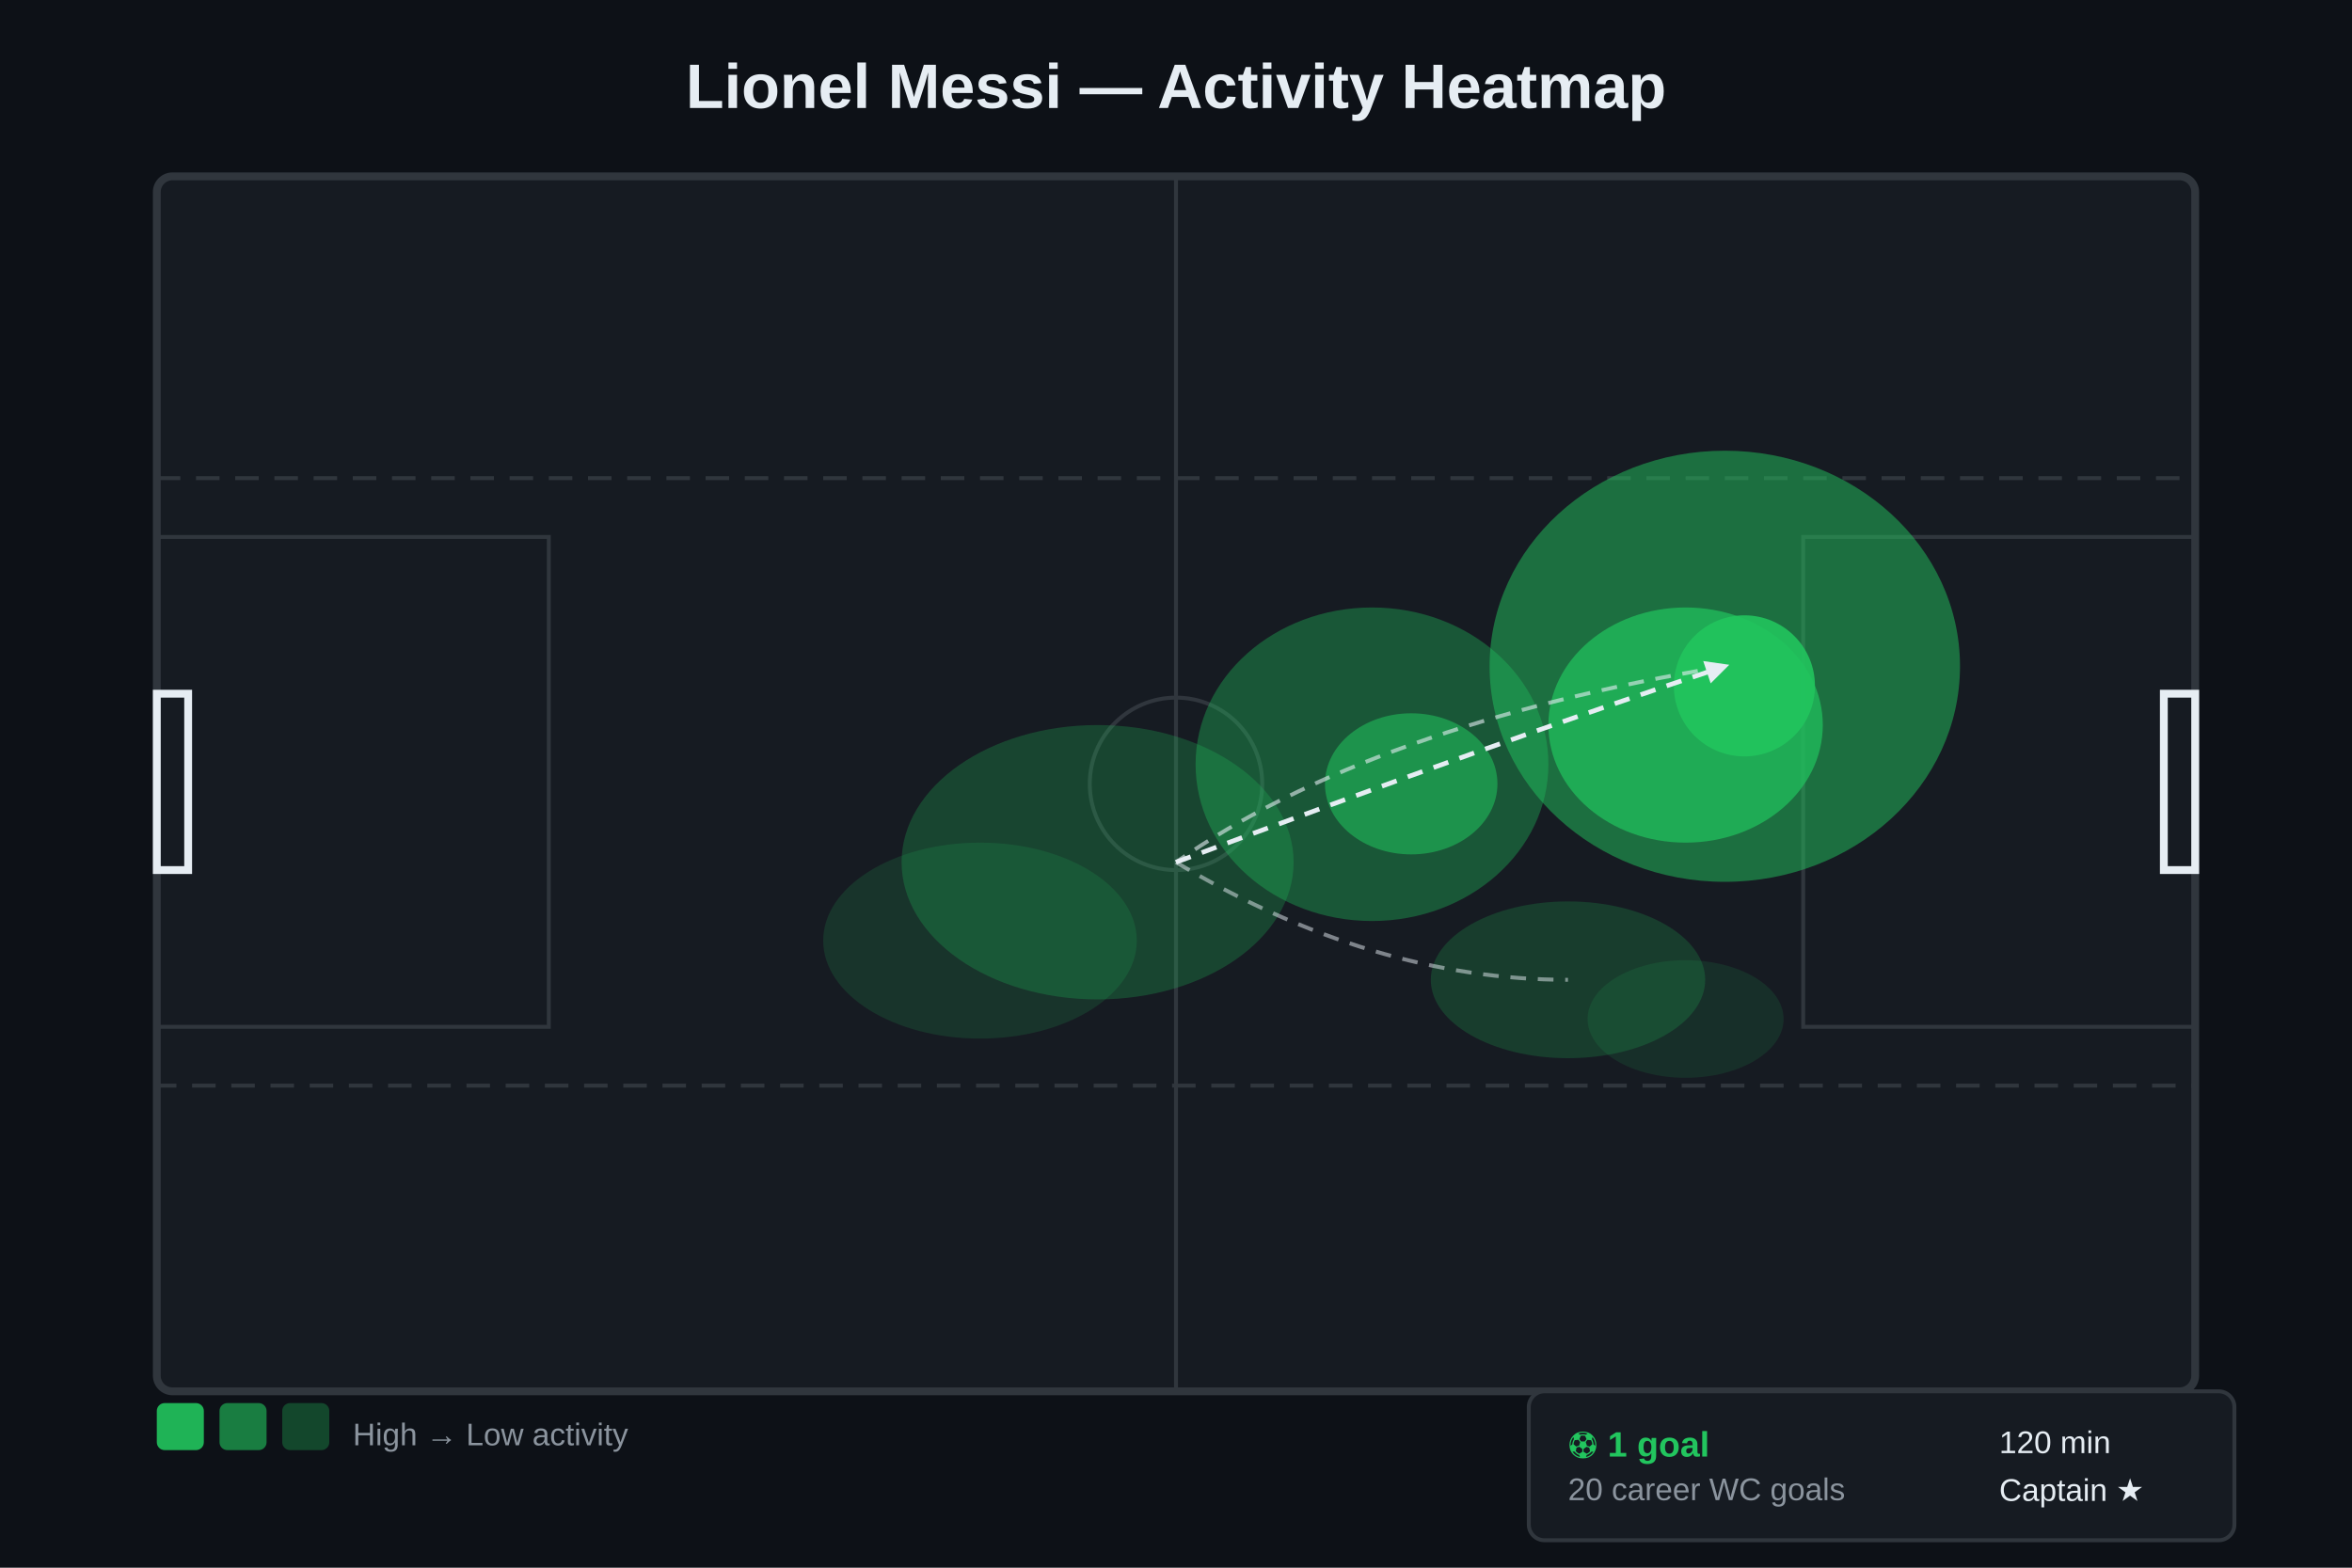
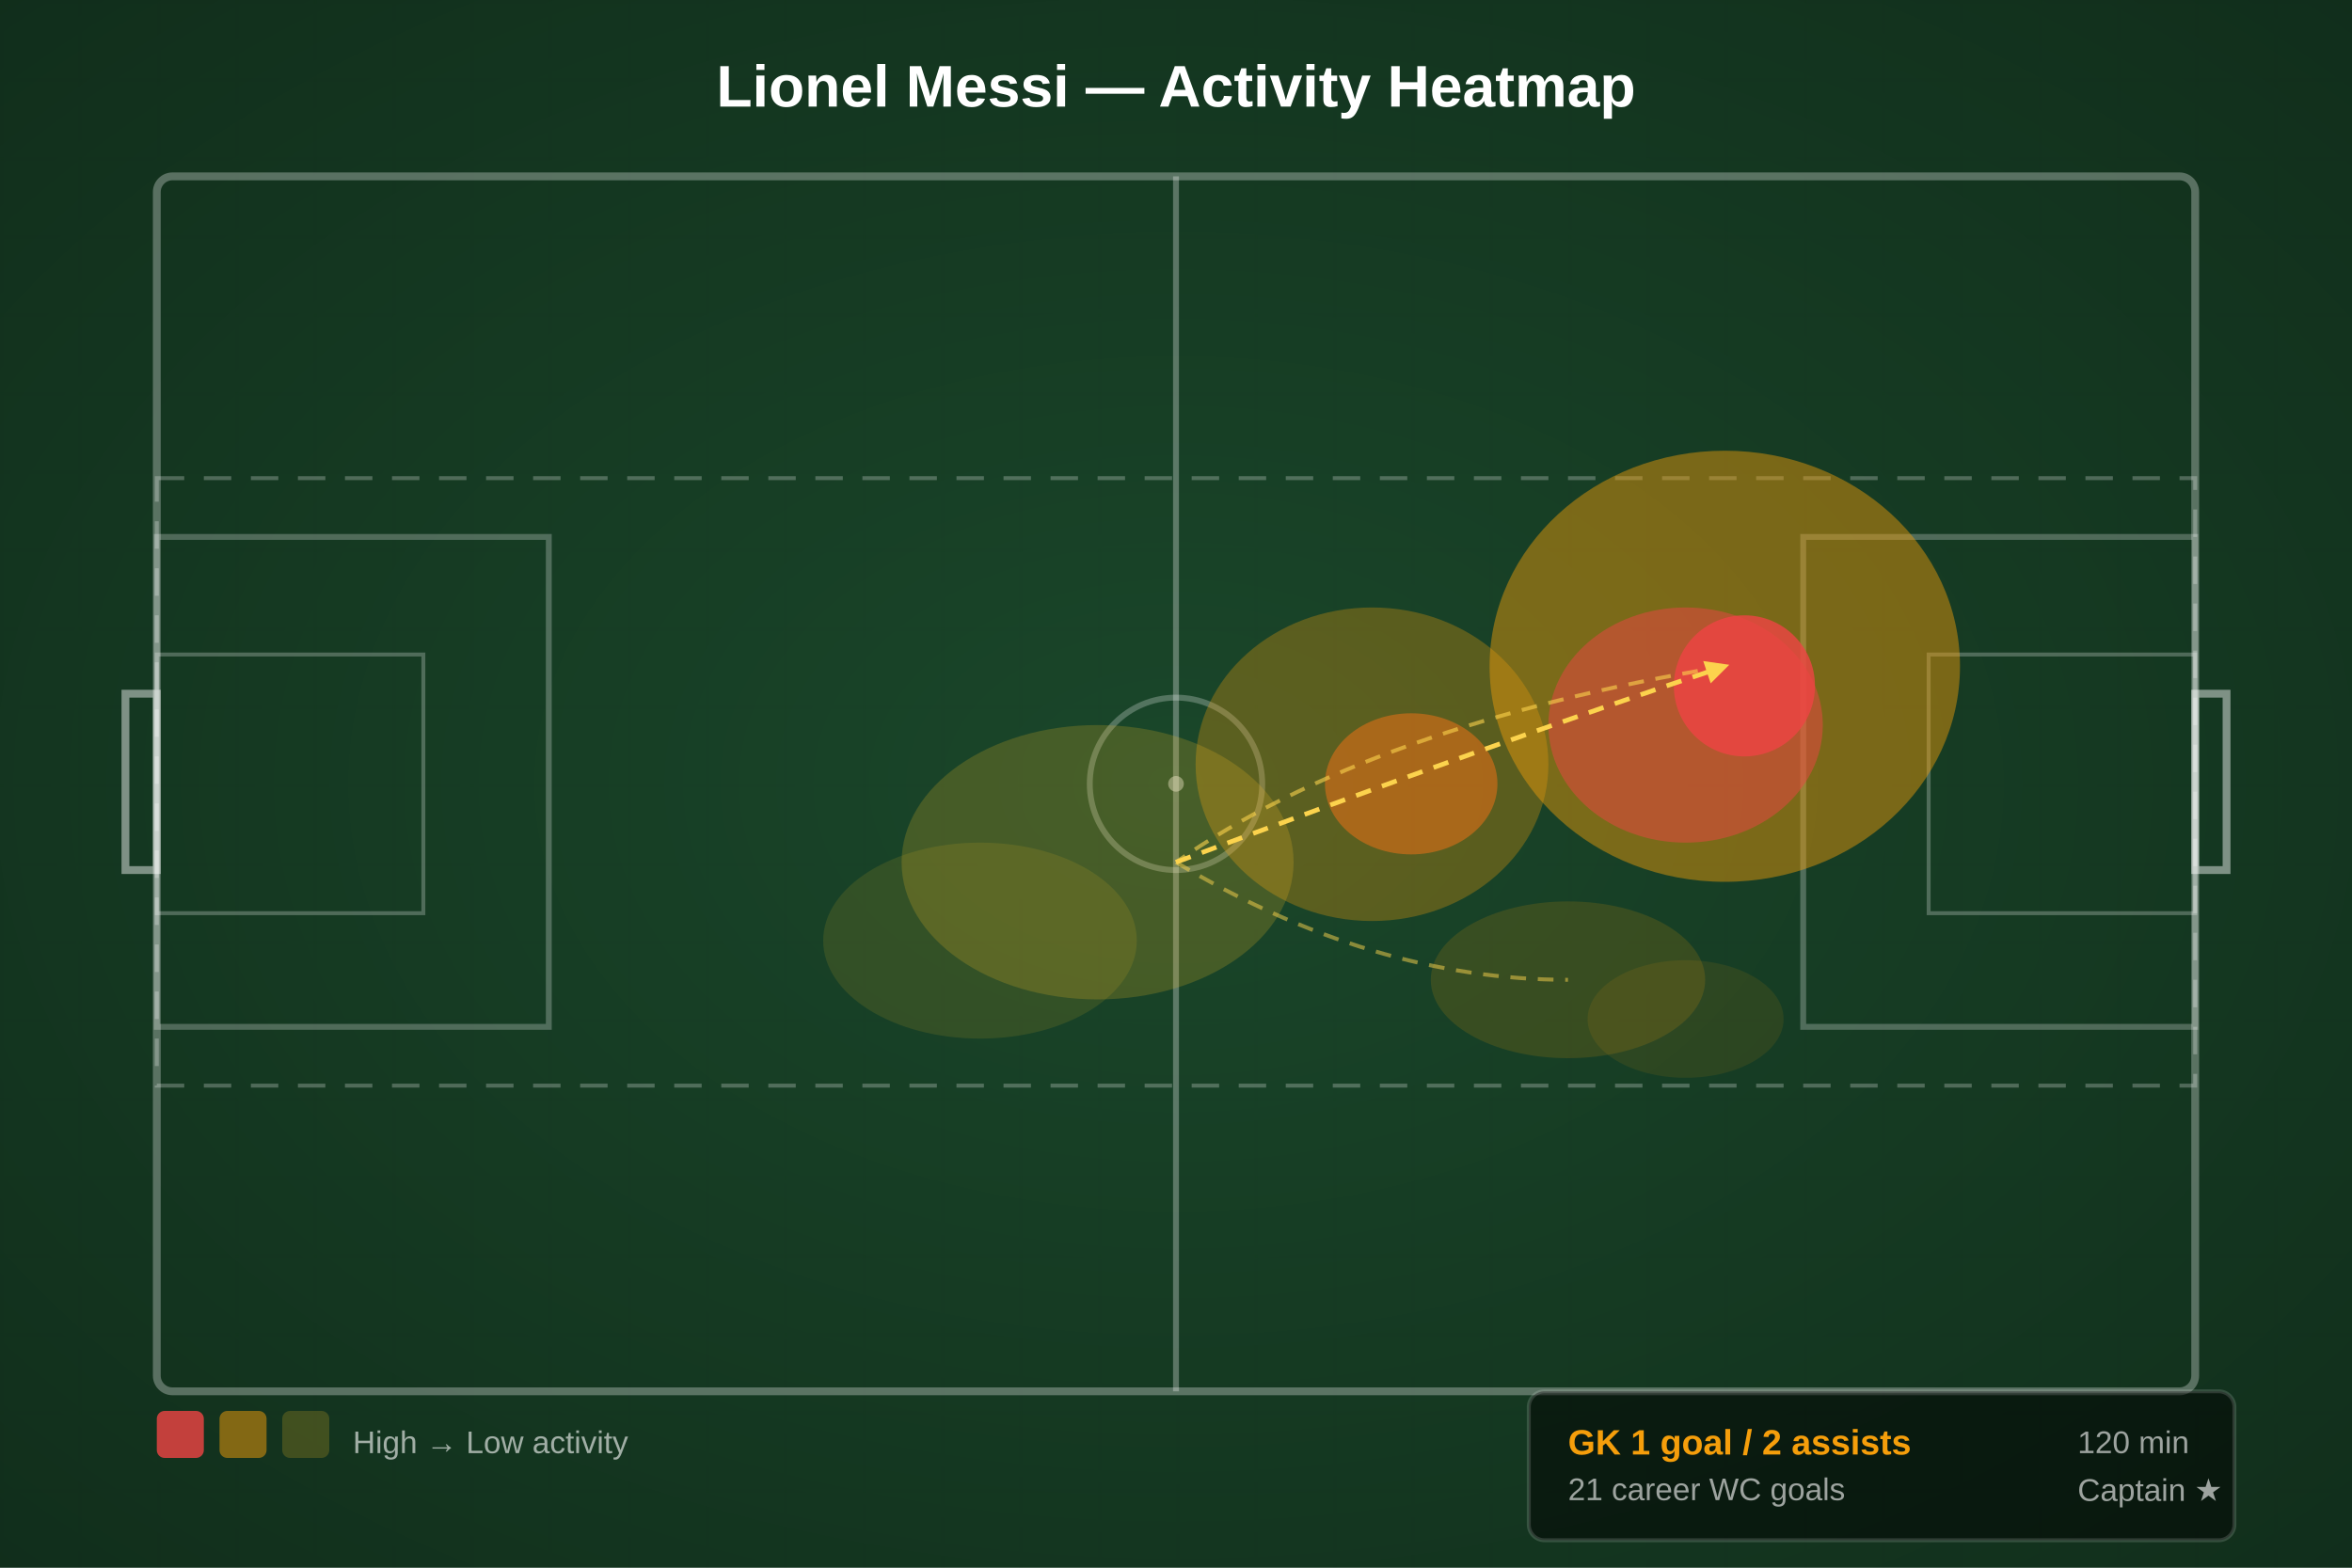
<svg xmlns="http://www.w3.org/2000/svg" viewBox="0 0 600 400">
-   <rect width="600" height="400" fill="#0d1117" />
-   <text x="300" y="22" text-anchor="middle" fill="#e6edf3" font-family="Arial, sans-serif" font-size="16" font-weight="bold">Lionel Messi — Activity Heatmap</text>
-   <rect x="40" y="45" width="520" height="310" fill="#161b22" stroke="#30363d" stroke-width="2" rx="4" />
-   <rect x="40" y="122" width="520" height="155" fill="none" stroke="#30363d" stroke-width="1" stroke-dasharray="6,4" />
-   <line x1="300" y1="45" x2="300" y2="355" stroke="#30363d" stroke-width="1" />
-   <circle cx="300" cy="200" r="22" fill="none" stroke="#30363d" stroke-width="1" />
-   <rect x="40" y="137" width="100" height="125" fill="none" stroke="#30363d" stroke-width="1" />
-   <rect x="460" y="137" width="100" height="125" fill="none" stroke="#30363d" stroke-width="1" />
-   <rect x="40" y="177" width="8" height="45" fill="none" stroke="#e6edf3" stroke-width="2" />
-   <rect x="552" y="177" width="8" height="45" fill="none" stroke="#e6edf3" stroke-width="2" />
-   <ellipse cx="440" cy="170" rx="60" ry="55" fill="#22c55e" fill-opacity="0.5" />
-   <ellipse cx="430" cy="185" rx="35" ry="30" fill="#22c55e" fill-opacity="0.7" />
-   <circle cx="445" cy="175" r="18" fill="#22c55e" fill-opacity="0.9" />
-   <ellipse cx="350" cy="195" rx="45" ry="40" fill="#22c55e" fill-opacity="0.35" />
-   <ellipse cx="360" cy="200" rx="22" ry="18" fill="#22c55e" fill-opacity="0.55" />
-   <ellipse cx="280" cy="220" rx="50" ry="35" fill="#22c55e" fill-opacity="0.25" />
-   <ellipse cx="250" cy="240" rx="40" ry="25" fill="#22c55e" fill-opacity="0.15" />
-   <ellipse cx="400" cy="250" rx="35" ry="20" fill="#22c55e" fill-opacity="0.2" />
-   <ellipse cx="430" cy="260" rx="25" ry="15" fill="#22c55e" fill-opacity="0.12" />
-   <path d="M 300 220 Q 380 190 440 170" fill="none" stroke="#e6edf3" stroke-width="1.2" stroke-dasharray="4,3" marker-end="url(#arrowMov)" />
-   <path d="M 440 170 Q 350 185 300 220" fill="none" stroke="#e6edf3" stroke-width="1" stroke-dasharray="4,3" opacity="0.6" />
-   <path d="M 300 220 Q 350 250 400 250" fill="none" stroke="#e6edf3" stroke-width="1" stroke-dasharray="4,3" opacity="0.5" />
-   <rect x="390" y="355" width="180" height="38" rx="4" fill="#161b22" stroke="#30363d" stroke-width="1" />
-   <text x="400" y="368" fill="#22c55e" font-family="Arial, sans-serif" font-size="9" font-weight="bold">⚽ 1 goal</text>
-   <text x="400" y="380" fill="#8b949e" font-family="Arial, sans-serif" font-size="8">20 career WC goals</text>
-   <text x="510" y="368" fill="#e6edf3" font-family="Arial, sans-serif" font-size="8">120 min</text>
-   <text x="510" y="380" fill="#e6edf3" font-family="Arial, sans-serif" font-size="8">Captain ★</text>
-   <rect x="40" y="358" width="12" height="12" rx="2" fill="#22c55e" fill-opacity="0.9" />
-   <rect x="56" y="358" width="12" height="12" rx="2" fill="#22c55e" fill-opacity="0.6" />
-   <rect x="72" y="358" width="12" height="12" rx="2" fill="#22c55e" fill-opacity="0.3" />
-   <text x="90" y="366" fill="#8b949e" font-family="Arial, sans-serif" font-size="8">High → Low activity</text>
+   <rect width="600" height="400" fill="#1a472a" />
  <defs>
+     <pattern id="pitchPattern" x="0" y="0" width="20" height="20" patternUnits="userSpaceOnUse">
+       <rect width="20" height="20" fill="none" />
+       <rect x="0" y="0" width="1" height="20" fill="#000" opacity="0.08" />
+       <rect x="0" y="0" width="20" height="1" fill="#000" opacity="0.08" />
+     </pattern>
+     <radialGradient id="pitchVignette" cx="50%" cy="50%" r="70%">
+       <stop offset="0%" stop-color="transparent" />
+       <stop offset="100%" stop-color="#000" stop-opacity="0.35" />
+     </radialGradient>
    <marker id="arrowMov" viewBox="0 0 10 10" refX="8" refY="5" markerWidth="5" markerHeight="5" orient="auto">
-       <path d="M 0 0 L 10 5 L 0 10 z" fill="#e6edf3" />
+       <path d="M 0 0 L 10 5 L 0 10 z" fill="#fcd34d" />
    </marker>
  </defs>
+   <rect width="600" height="400" fill="url(#pitchPattern)" opacity="0.12" />
+   <rect width="600" height="400" fill="url(#pitchVignette)" />
+   <rect x="40" y="45" width="520" height="310" fill="none" stroke="#fff" stroke-opacity="0.3" stroke-width="2" rx="4" />
+   <rect x="40" y="122" width="520" height="155" fill="none" stroke="#fff" stroke-opacity="0.25" stroke-width="1" stroke-dasharray="7,5" />
+   <line x1="300" y1="45" x2="300" y2="355" stroke="#fff" stroke-opacity="0.3" stroke-width="1.5" />
+   <circle cx="300" cy="200" r="22" fill="none" stroke="#fff" stroke-opacity="0.25" stroke-width="1.5" />
+   <circle cx="300" cy="200" r="2" fill="#fff" fill-opacity="0.4" />
+   <rect x="40" y="137" width="100" height="125" fill="none" stroke="#fff" stroke-opacity="0.25" stroke-width="1.5" />
+   <rect x="460" y="137" width="100" height="125" fill="none" stroke="#fff" stroke-opacity="0.25" stroke-width="1.5" />
+   <rect x="40" y="167" width="68" height="66" fill="none" stroke="#fff" stroke-opacity="0.25" stroke-width="1" />
+   <rect x="492" y="167" width="68" height="66" fill="none" stroke="#fff" stroke-opacity="0.25" stroke-width="1" />
+   <rect x="32" y="177" width="8" height="45" fill="none" stroke="#fff" stroke-opacity="0.45" stroke-width="2" />
+   <rect x="560" y="177" width="8" height="45" fill="none" stroke="#fff" stroke-opacity="0.45" stroke-width="2" />
+   <text x="300" y="22" text-anchor="middle" fill="#fff" font-family="Arial, sans-serif" font-size="15" font-weight="bold">Lionel Messi — Activity Heatmap</text>
+   <ellipse cx="440" cy="170" rx="60" ry="55" fill="#f59e0b" fill-opacity="0.45" />
+   <ellipse cx="430" cy="185" rx="35" ry="30" fill="#ef4444" fill-opacity="0.5" />
+   <circle cx="445" cy="175" r="18" fill="#ef4444" fill-opacity="0.8" />
+   <ellipse cx="350" cy="195" rx="45" ry="40" fill="#f59e0b" fill-opacity="0.3" />
+   <ellipse cx="360" cy="200" rx="22" ry="18" fill="#f97316" fill-opacity="0.5" />
+   <ellipse cx="280" cy="220" rx="50" ry="35" fill="#fbbf24" fill-opacity="0.2" />
+   <ellipse cx="250" cy="240" rx="40" ry="25" fill="#fbbf24" fill-opacity="0.12" />
+   <ellipse cx="400" cy="250" rx="35" ry="20" fill="#f59e0b" fill-opacity="0.15" />
+   <ellipse cx="430" cy="260" rx="25" ry="15" fill="#f59e0b" fill-opacity="0.1" />
+   <path d="M 300 220 Q 380 190 440 170" fill="none" stroke="#fcd34d" stroke-width="1.2" stroke-dasharray="4,3" marker-end="url(#arrowMov)" />
+   <path d="M 440 170 Q 350 185 300 220" fill="none" stroke="#fcd34d" stroke-width="1" stroke-dasharray="4,3" opacity="0.6" />
+   <path d="M 300 220 Q 350 250 400 250" fill="none" stroke="#fcd34d" stroke-width="1" stroke-dasharray="4,3" opacity="0.5" />
+   <rect x="390" y="355" width="180" height="38" rx="4" fill="#000" fill-opacity="0.5" stroke="#fff" stroke-opacity="0.15" stroke-width="1" />
+   <text x="400" y="368" fill="#f59e0b" font-family="Arial, sans-serif" font-size="9" font-weight="bold">GK 1 goal / 2 assists</text>
+   <text x="400" y="380" fill="#fff" fill-opacity="0.6" font-family="Arial, sans-serif" font-size="8">21 career WC goals</text>
+   <text x="530" y="368" fill="#fff" fill-opacity="0.6" font-family="Arial, sans-serif" font-size="8">120 min</text>
+   <text x="530" y="380" fill="#fff" fill-opacity="0.6" font-family="Arial, sans-serif" font-size="8">Captain ★</text>
+   <rect x="40" y="360" width="12" height="12" rx="2" fill="#ef4444" fill-opacity="0.8" />
+   <rect x="56" y="360" width="12" height="12" rx="2" fill="#f59e0b" fill-opacity="0.5" />
+   <rect x="72" y="360" width="12" height="12" rx="2" fill="#fbbf24" fill-opacity="0.2" />
+   <text x="90" y="368" fill="#fff" fill-opacity="0.6" font-family="Arial, sans-serif" font-size="8">High → Low activity</text>
  <style>
    text { dominant-baseline: central; }
  </style>
</svg>
